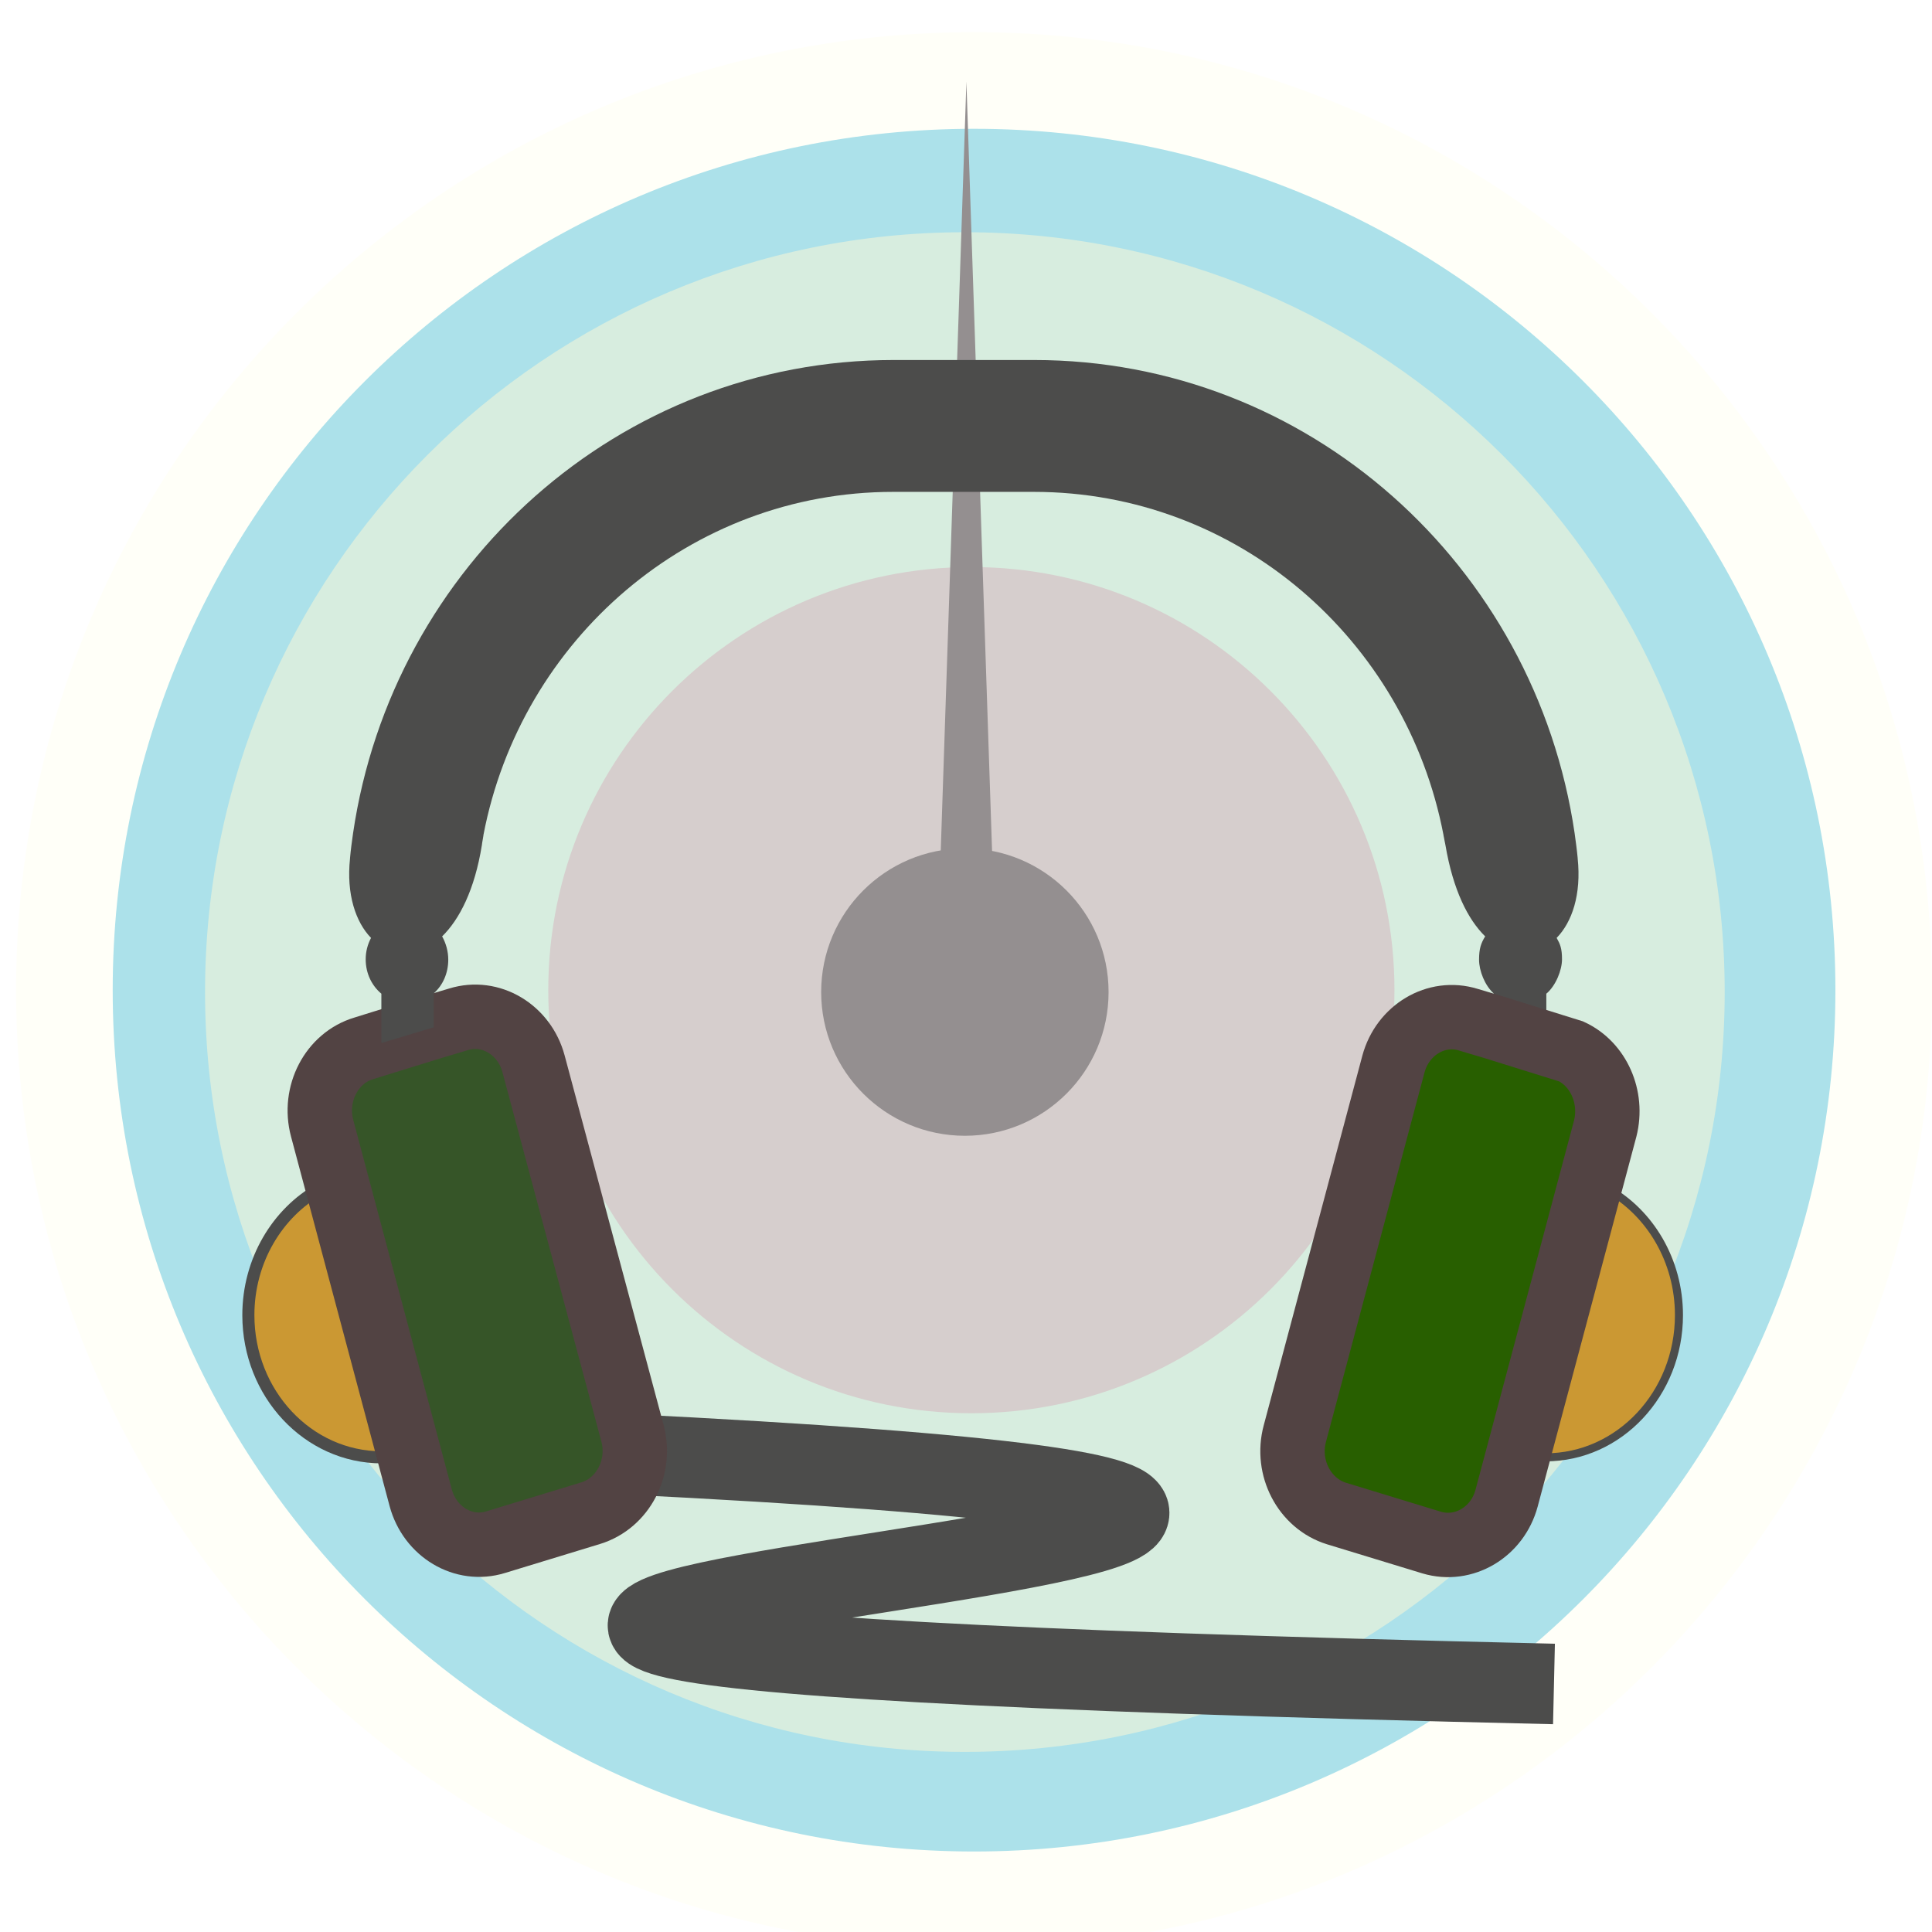
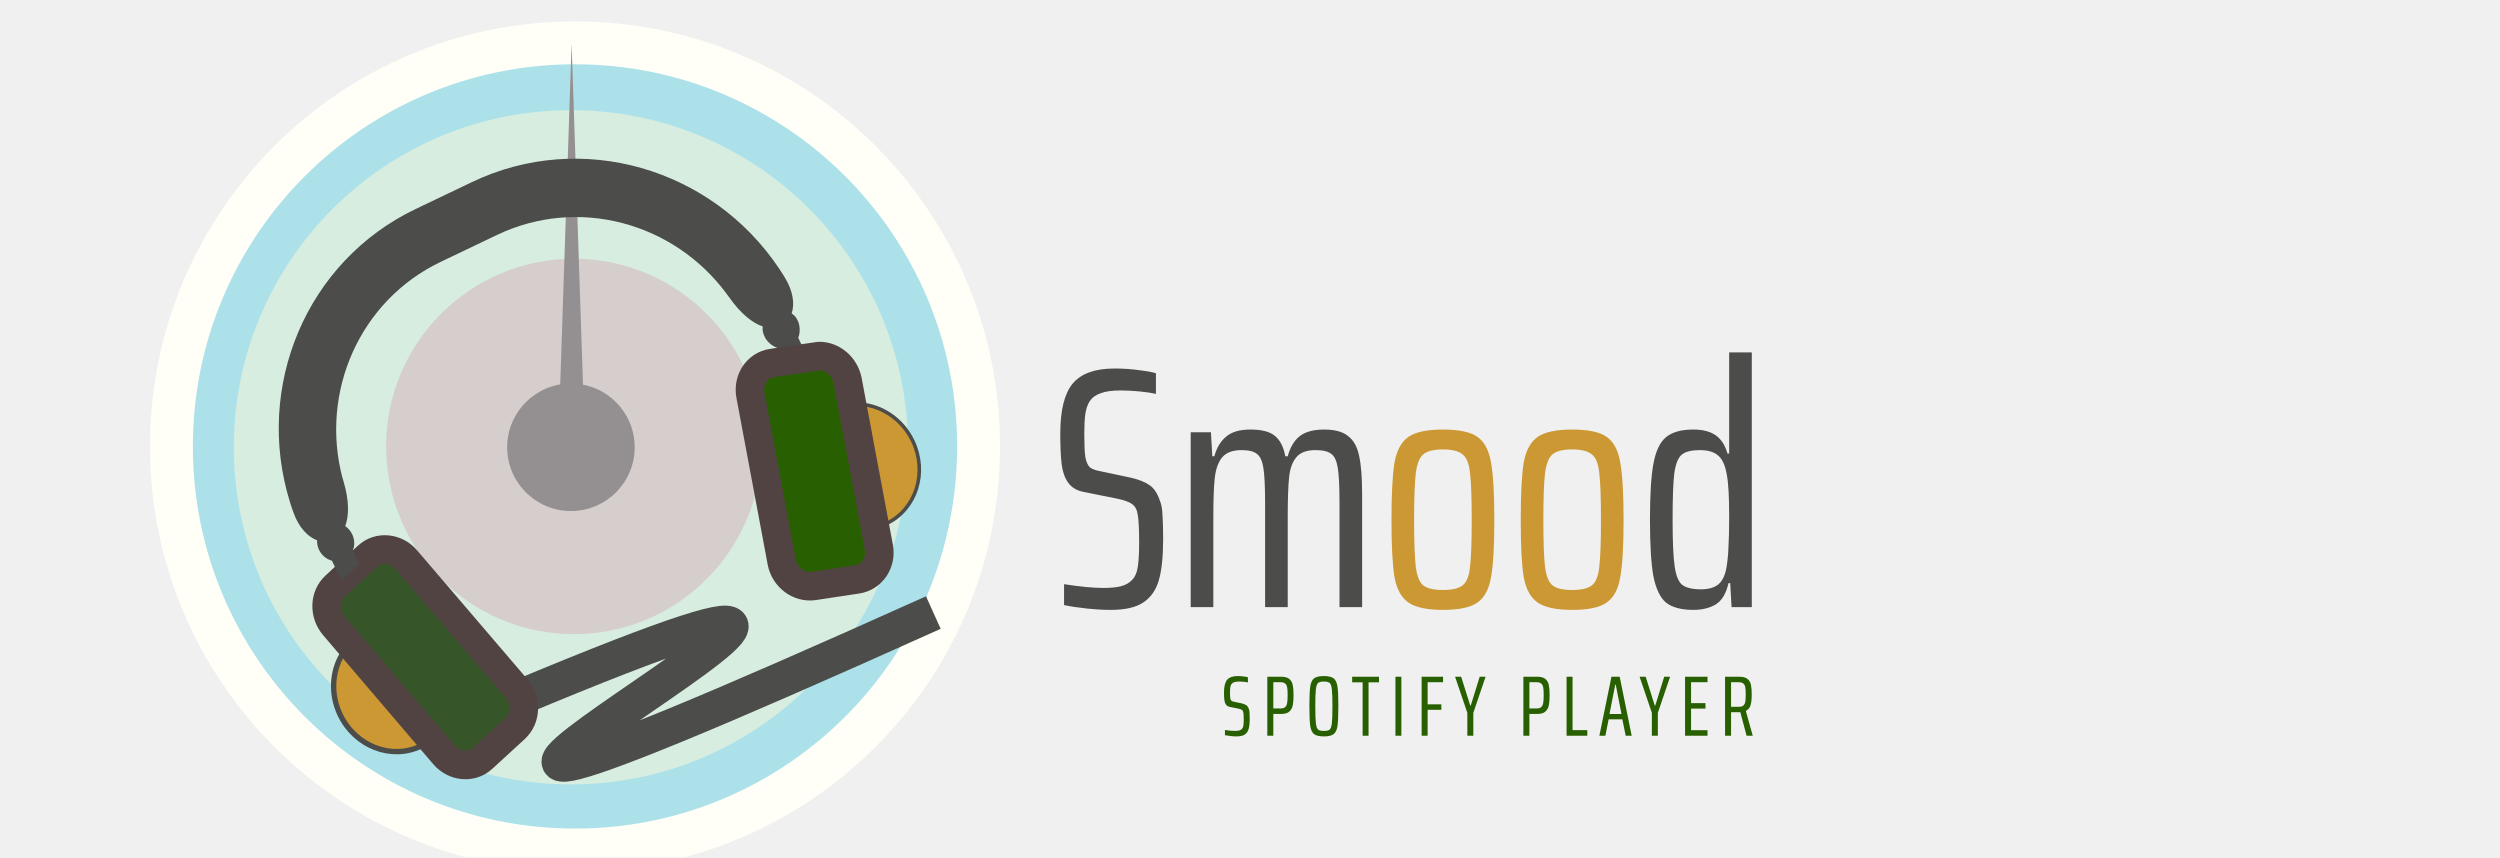
- <svg xmlns="http://www.w3.org/2000/svg" width="120" height="120" viewBox="0 0 120 120" fill="none">
+ <svg xmlns="http://www.w3.org/2000/svg" width="350" height="120" viewBox="0 0 350 120" fill="none">
  <g id="Frame 2" clip-path="url(#clip0)">
-     <rect width="120" height="120" fill="white" />
+     <g id="Smood">
+       <path d="M155.496 85.384C154.472 85.384 153.352 85.32 152.136 85.192C150.92 85.064 149.864 84.904 148.968 84.712V81.784C151.208 82.136 153.048 82.312 154.488 82.312C155.512 82.312 156.328 82.232 156.936 82.072C157.576 81.912 158.104 81.608 158.52 81.16C158.904 80.776 159.16 80.184 159.288 79.384C159.416 78.552 159.48 77.432 159.48 76.024C159.48 74.104 159.416 72.792 159.288 72.088C159.192 71.384 158.936 70.888 158.52 70.6C158.136 70.28 157.384 70.008 156.264 69.784L151.704 68.872C150.744 68.68 150.024 68.248 149.544 67.576C149.064 66.904 148.76 66.04 148.632 64.984C148.504 63.928 148.44 62.504 148.44 60.712C148.44 57.448 149.016 55.112 150.168 53.704C151.352 52.296 153.304 51.592 156.024 51.592C157.272 51.592 158.44 51.672 159.528 51.832C160.616 51.96 161.384 52.104 161.832 52.264V55.144C161.288 55.016 160.552 54.904 159.624 54.808C158.696 54.712 157.784 54.664 156.888 54.664C155.704 54.664 154.776 54.792 154.104 55.048C153.432 55.272 152.92 55.64 152.568 56.152C152.248 56.664 152.04 57.272 151.944 57.976C151.848 58.68 151.8 59.592 151.8 60.712C151.8 62.216 151.848 63.304 151.944 63.976C152.072 64.648 152.28 65.128 152.568 65.416C152.888 65.672 153.416 65.864 154.152 65.992L158.232 66.856C159.384 67.112 160.28 67.464 160.92 67.912C161.56 68.328 162.056 69.08 162.408 70.168C162.6 70.616 162.712 71.24 162.744 72.04C162.808 72.84 162.84 73.992 162.84 75.496C162.84 77.96 162.632 79.896 162.216 81.304C161.8 82.68 161.064 83.704 160.008 84.376C158.984 85.048 157.48 85.384 155.496 85.384ZM187.53 70.456C187.53 68.152 187.45 66.504 187.29 65.512C187.13 64.52 186.826 63.864 186.378 63.544C185.93 63.192 185.194 63.016 184.17 63.016C182.922 63.016 182.026 63.352 181.482 64.024C180.938 64.664 180.602 65.592 180.474 66.808C180.346 67.992 180.282 69.88 180.282 72.472V85H177.114V70.456C177.114 68.152 177.034 66.504 176.874 65.512C176.714 64.52 176.41 63.864 175.962 63.544C175.546 63.192 174.826 63.016 173.802 63.016C172.554 63.016 171.642 63.368 171.066 64.072C170.522 64.776 170.186 65.752 170.058 67C169.93 68.216 169.866 70.04 169.866 72.472V85H166.698V60.52H169.53L169.722 63.88H170.01C170.33 62.696 170.874 61.784 171.642 61.144C172.41 60.472 173.546 60.136 175.05 60.136C176.618 60.136 177.754 60.424 178.458 61C179.194 61.576 179.69 62.536 179.946 63.88H180.282C180.602 62.664 181.146 61.736 181.914 61.096C182.714 60.456 183.866 60.136 185.37 60.136C186.874 60.136 187.994 60.44 188.73 61.048C189.498 61.624 190.01 62.536 190.266 63.784C190.554 65.032 190.698 66.824 190.698 69.16V85H187.53V70.456ZM237.092 85.384C235.396 85.384 234.116 85.048 233.252 84.376C232.42 83.672 231.828 82.44 231.476 80.68C231.156 78.92 230.996 76.28 230.996 72.76C230.996 69.272 231.156 66.664 231.476 64.936C231.796 63.176 232.372 61.944 233.204 61.24C234.068 60.504 235.348 60.136 237.044 60.136C238.388 60.136 239.444 60.408 240.212 60.952C240.98 61.496 241.524 62.344 241.844 63.496H242.084V49.336H245.252V85H242.42L242.228 81.64H241.988C241.668 83.08 241.076 84.072 240.212 84.616C239.348 85.128 238.308 85.384 237.092 85.384ZM238.148 82.504C239.172 82.504 239.972 82.28 240.548 81.832C241.124 81.352 241.508 80.568 241.7 79.48C241.86 78.552 241.956 77.56 241.988 76.504C242.052 75.448 242.084 74.04 242.084 72.28C242.084 69.528 241.972 67.576 241.748 66.424C241.524 65.144 241.124 64.264 240.548 63.784C239.972 63.272 239.124 63.016 238.004 63.016C236.82 63.016 235.972 63.224 235.46 63.64C234.948 64.056 234.596 64.92 234.404 66.232C234.244 67.544 234.164 69.72 234.164 72.76C234.164 75.8 234.26 77.976 234.452 79.288C234.644 80.6 234.996 81.464 235.508 81.88C236.052 82.296 236.932 82.504 238.148 82.504Z" fill="#4C4C4B" />
+       <path d="M202.008 85.384C199.8 85.384 198.2 85.048 197.208 84.376C196.216 83.704 195.56 82.536 195.24 80.872C194.952 79.208 194.808 76.52 194.808 72.808C194.808 69.096 194.952 66.392 195.24 64.696C195.56 63 196.216 61.816 197.208 61.144C198.2 60.472 199.8 60.136 202.008 60.136C204.248 60.136 205.848 60.472 206.808 61.144C207.8 61.816 208.44 63 208.728 64.696C209.048 66.36 209.208 69.064 209.208 72.808C209.208 76.52 209.048 79.208 208.728 80.872C208.44 82.536 207.8 83.704 206.808 84.376C205.848 85.048 204.248 85.384 202.008 85.384ZM202.008 82.6C203.32 82.6 204.248 82.376 204.792 81.928C205.336 81.48 205.672 80.632 205.8 79.384C205.96 78.136 206.04 75.944 206.04 72.808C206.04 69.64 205.96 67.432 205.8 66.184C205.672 64.936 205.336 64.088 204.792 63.64C204.248 63.16 203.32 62.92 202.008 62.92C200.696 62.92 199.768 63.16 199.224 63.64C198.712 64.088 198.376 64.952 198.216 66.232C198.056 67.48 197.976 69.672 197.976 72.808C197.976 75.912 198.056 78.104 198.216 79.384C198.376 80.632 198.712 81.48 199.224 81.928C199.768 82.376 200.696 82.6 202.008 82.6ZM220.102 85.384C217.894 85.384 216.294 85.048 215.302 84.376C214.31 83.704 213.654 82.536 213.334 80.872C213.046 79.208 212.902 76.52 212.902 72.808C212.902 69.096 213.046 66.392 213.334 64.696C213.654 63 214.31 61.816 215.302 61.144C216.294 60.472 217.894 60.136 220.102 60.136C222.342 60.136 223.942 60.472 224.902 61.144C225.894 61.816 226.534 63 226.822 64.696C227.142 66.36 227.302 69.064 227.302 72.808C227.302 76.52 227.142 79.208 226.822 80.872C226.534 82.536 225.894 83.704 224.902 84.376C223.942 85.048 222.342 85.384 220.102 85.384ZM220.102 82.6C221.414 82.6 222.342 82.376 222.886 81.928C223.43 81.48 223.766 80.632 223.894 79.384C224.054 78.136 224.134 75.944 224.134 72.808C224.134 69.64 224.054 67.432 223.894 66.184C223.766 64.936 223.43 64.088 222.886 63.64C222.342 63.16 221.414 62.92 220.102 62.92C218.79 62.92 217.862 63.16 217.318 63.64C216.806 64.088 216.47 64.952 216.31 66.232C216.15 67.48 216.07 69.672 216.07 72.808C216.07 75.912 216.15 78.104 216.31 79.384C216.47 80.632 216.806 81.48 217.318 81.928C217.862 82.376 218.79 82.6 220.102 82.6Z" fill="#CB9833" />
+     </g>
+     <path id="SPOTIFY PLAYER" d="M173.124 103.096C172.868 103.096 172.588 103.08 172.284 103.048C171.98 103.016 171.716 102.976 171.492 102.928V102.196C172.052 102.284 172.512 102.328 172.872 102.328C173.128 102.328 173.332 102.308 173.484 102.268C173.644 102.228 173.776 102.152 173.88 102.04C173.976 101.944 174.04 101.796 174.072 101.596C174.104 101.388 174.12 101.108 174.12 100.756C174.12 100.276 174.104 99.948 174.072 99.772C174.048 99.596 173.984 99.472 173.88 99.4C173.784 99.32 173.596 99.252 173.316 99.196L172.176 98.968C171.936 98.92 171.756 98.812 171.636 98.644C171.516 98.476 171.44 98.26 171.408 97.996C171.376 97.732 171.36 97.376 171.36 96.928C171.36 96.112 171.504 95.528 171.792 95.176C172.088 94.824 172.576 94.648 173.256 94.648C173.568 94.648 173.86 94.668 174.132 94.708C174.404 94.74 174.596 94.776 174.708 94.816V95.536C174.572 95.504 174.388 95.476 174.156 95.452C173.924 95.428 173.696 95.416 173.472 95.416C173.176 95.416 172.944 95.448 172.776 95.512C172.608 95.568 172.48 95.66 172.392 95.788C172.312 95.916 172.26 96.068 172.236 96.244C172.212 96.42 172.2 96.648 172.2 96.928C172.2 97.304 172.212 97.576 172.236 97.744C172.268 97.912 172.32 98.032 172.392 98.104C172.472 98.168 172.604 98.216 172.788 98.248L173.808 98.464C174.096 98.528 174.32 98.616 174.48 98.728C174.64 98.832 174.764 99.02 174.852 99.292C174.9 99.404 174.928 99.56 174.936 99.76C174.952 99.96 174.96 100.248 174.96 100.624C174.96 101.24 174.908 101.724 174.804 102.076C174.7 102.42 174.516 102.676 174.252 102.844C173.996 103.012 173.62 103.096 173.124 103.096ZM177.425 94.744H179.381C179.893 94.744 180.273 94.852 180.521 95.068C180.769 95.284 180.925 95.572 180.989 95.932C181.061 96.284 181.097 96.756 181.097 97.348C181.097 97.916 181.061 98.38 180.989 98.74C180.917 99.1 180.757 99.392 180.509 99.616C180.261 99.84 179.885 99.952 179.381 99.952H178.265V103H177.425V94.744ZM179.273 99.184C179.569 99.184 179.785 99.12 179.921 98.992C180.065 98.864 180.157 98.676 180.197 98.428C180.245 98.18 180.269 97.82 180.269 97.348C180.269 96.868 180.249 96.508 180.209 96.268C180.169 96.02 180.077 95.832 179.933 95.704C179.789 95.576 179.569 95.512 179.273 95.512H178.265V99.184H179.273ZM185.342 103.096C184.702 103.096 184.242 102.988 183.962 102.772C183.69 102.556 183.514 102.172 183.434 101.62C183.354 101.068 183.314 100.152 183.314 98.872C183.314 97.592 183.354 96.676 183.434 96.124C183.514 95.572 183.69 95.188 183.962 94.972C184.242 94.756 184.702 94.648 185.342 94.648C185.982 94.648 186.438 94.756 186.71 94.972C186.99 95.188 187.17 95.572 187.25 96.124C187.33 96.676 187.37 97.592 187.37 98.872C187.37 100.152 187.33 101.068 187.25 101.62C187.17 102.172 186.99 102.556 186.71 102.772C186.438 102.988 185.982 103.096 185.342 103.096ZM185.342 102.328C185.726 102.328 185.994 102.268 186.146 102.148C186.298 102.02 186.402 101.728 186.458 101.272C186.514 100.808 186.542 100.008 186.542 98.872C186.542 97.736 186.514 96.94 186.458 96.484C186.402 96.02 186.298 95.728 186.146 95.608C185.994 95.48 185.726 95.416 185.342 95.416C184.958 95.416 184.69 95.48 184.538 95.608C184.386 95.728 184.282 96.02 184.226 96.484C184.17 96.94 184.142 97.736 184.142 98.872C184.142 100.008 184.17 100.808 184.226 101.272C184.282 101.728 184.386 102.02 184.538 102.148C184.69 102.268 184.958 102.328 185.342 102.328ZM190.768 103V95.524H189.304V94.744H193.06V95.524H191.596V103H190.768ZM195.363 103V94.744H196.191V103H195.363ZM199.028 103V94.744H202.028V95.512H199.868V98.608H201.788V99.376H199.868V103H199.028ZM205.426 103V99.796L203.71 94.744H204.562L205.834 98.776H205.906L207.154 94.744H207.982L206.266 99.796V103H205.426ZM213.274 94.744H215.23C215.742 94.744 216.122 94.852 216.37 95.068C216.618 95.284 216.774 95.572 216.838 95.932C216.91 96.284 216.946 96.756 216.946 97.348C216.946 97.916 216.91 98.38 216.838 98.74C216.766 99.1 216.606 99.392 216.358 99.616C216.11 99.84 215.734 99.952 215.23 99.952H214.114V103H213.274V94.744ZM215.122 99.184C215.418 99.184 215.634 99.12 215.77 98.992C215.914 98.864 216.006 98.676 216.046 98.428C216.094 98.18 216.118 97.82 216.118 97.348C216.118 96.868 216.098 96.508 216.058 96.268C216.018 96.02 215.926 95.832 215.782 95.704C215.638 95.576 215.418 95.512 215.122 95.512H214.114V99.184H215.122ZM219.319 103V94.744H220.159V102.22H222.223V103H219.319ZM227.596 103L227.128 100.708H225.208L224.752 103H223.912L225.604 94.744H226.756L228.436 103H227.596ZM226.204 95.848H226.132L225.328 99.964H227.008L226.204 95.848ZM231.259 103V99.796L229.543 94.744H230.395L231.667 98.776H231.739L232.987 94.744H233.815L232.099 99.796V103H231.259ZM235.909 103V94.744H239.053V95.512H236.749V98.44H238.765V99.208H236.749V102.232H239.053V103H235.909ZM244.521 103L243.645 99.712H243.453H242.349V103H241.509V94.744H243.513C244.025 94.744 244.405 94.848 244.653 95.056C244.901 95.256 245.061 95.528 245.133 95.872C245.205 96.208 245.241 96.66 245.241 97.228C245.241 97.844 245.189 98.34 245.085 98.716C244.981 99.092 244.757 99.36 244.413 99.52L245.385 103H244.521ZM243.417 98.956C243.713 98.956 243.929 98.896 244.065 98.776C244.209 98.656 244.301 98.48 244.341 98.248C244.381 98.016 244.401 97.676 244.401 97.228C244.401 96.78 244.381 96.444 244.341 96.22C244.301 95.988 244.209 95.812 244.065 95.692C243.929 95.572 243.713 95.512 243.417 95.512H242.349V98.956H243.417Z" fill="#285F00" />
    <g id="Record">
      <g id="Group">
-         <path id="Vector" d="M116.5 61.5C116.5 92.428 91.428 117.5 60.5 117.5C29.572 117.5 4.5 92.428 4.5 61.5C4.5 30.572 29.572 5.5 60.5 5.5C91.428 5.5 116.5 30.572 116.5 61.5Z" fill="#ACE1EA" stroke="#FFFFF8" stroke-linejoin="round" />
-         <path id="Vector_2" d="M60.5 118C91.704 118 117 92.704 117 61.5C117 30.296 91.704 5 60.5 5C29.296 5 4 30.296 4 61.5C4 92.704 29.296 118 60.5 118Z" stroke="#FFFFF8" stroke-width="6" stroke-miterlimit="10" stroke-linejoin="round" />
+         <path id="Vector" d="M136.5 62.5C136.5 93.428 111.428 118.5 80.5 118.5C49.572 118.5 24.5 93.428 24.5 62.5C24.5 31.572 49.572 6.5 80.5 6.5C111.428 6.5 136.5 31.572 136.5 62.5Z" fill="#ACE1EA" stroke="#FFFFF8" stroke-linejoin="round" />
+         <path id="Vector_2" d="M80.5 119C111.704 119 137 93.704 137 62.5C137 31.296 111.704 6 80.5 6C49.296 6 24 31.296 24 62.5C24 93.704 49.296 119 80.5 119Z" stroke="#FFFFF8" stroke-width="6" stroke-miterlimit="10" stroke-linejoin="round" />
      </g>
-       <path id="Vector_3" d="M59.93 108.813C85.995 108.813 107.124 87.683 107.124 61.619C107.124 35.554 85.995 14.425 59.93 14.425C33.866 14.425 12.736 35.554 12.736 61.619C12.736 87.683 33.866 108.813 59.93 108.813Z" fill="#D7EDDF" />
-       <path id="Vector_4" d="M60.334 87.78C74.848 87.78 86.613 76.014 86.613 61.5C86.613 46.986 74.848 35.22 60.334 35.22C45.82 35.22 34.054 46.986 34.054 61.5C34.054 76.014 45.82 87.78 60.334 87.78Z" fill="#D6CECD" />
-       <path id="Vector_5" d="M59.93 70.545C64.86 70.545 68.856 66.548 68.856 61.619C68.856 56.689 64.86 52.693 59.93 52.693C55.001 52.693 51.004 56.689 51.004 61.619C51.004 66.548 55.001 70.545 59.93 70.545Z" fill="#948F90" />
-       <path id="Polygon 1" d="M60.025 5.071L61.67 54.39H58.38L60.025 5.071Z" fill="#948F90" />
+       <path id="Vector_3" d="M79.93 109.813C105.995 109.813 127.124 88.683 127.124 62.619C127.124 36.554 105.995 15.425 79.93 15.425C53.866 15.425 32.736 36.554 32.736 62.619C32.736 88.683 53.866 109.813 79.93 109.813Z" fill="#D7EDDF" />
+       <path id="Vector_4" d="M80.334 88.78C94.848 88.78 106.613 77.014 106.613 62.5C106.613 47.986 94.848 36.22 80.334 36.22C65.82 36.22 54.054 47.986 54.054 62.5C54.054 77.014 65.82 88.78 80.334 88.78Z" fill="#D6CECD" />
+       <path id="Vector_5" d="M79.93 71.545C84.86 71.545 88.856 67.548 88.856 62.619C88.856 57.689 84.86 53.693 79.93 53.693C75.001 53.693 71.004 57.689 71.004 62.619C71.004 67.548 75.001 71.545 79.93 71.545Z" fill="#948F90" />
+       <path id="Polygon 1" d="M80.025 6.071L81.67 55.39H78.38L80.025 6.071Z" fill="#948F90" />
    </g>
    <g id="HeadPhones">
-       <path id="Vector_6" d="M38.429 90.303C139.346 95.312 -45.87 101.318 96.52 104.594" stroke="#4C4C4B" stroke-width="5" stroke-miterlimit="10" />
-       <path id="Vector_7" fill-rule="evenodd" clip-rule="evenodd" d="M24.304 90.493C24.114 90.517 23.901 90.517 23.711 90.517C19.129 90.517 15.426 86.552 15.426 81.686C15.426 78.291 17.23 75.323 19.865 73.852L24.304 90.493Z" fill="#CB9833" stroke="#4C4C4B" stroke-width="0.75" stroke-miterlimit="10" />
-       <path id="Vector_8" d="M23.663 64.783L22.595 65.116C20.601 65.709 19.438 67.941 20.008 70.077L26.132 93.033C26.702 95.146 28.791 96.404 30.785 95.787L36.696 93.983C38.691 93.366 39.854 91.158 39.284 89.021L33.136 66.065C32.566 63.952 30.477 62.694 28.483 63.311L26.892 63.786L23.663 64.783Z" fill="#365528" stroke="#524343" stroke-width="4" stroke-miterlimit="10" />
-       <path id="Vector_9" d="M97.113 65.116L96.045 64.783V61.721C96.639 61.222 97.019 60.249 97.019 59.584C97.019 58.896 96.9 58.635 96.686 58.255C97.636 57.282 98.229 55.572 97.992 53.317V53.293C97.944 52.771 97.873 52.273 97.802 51.75C95.357 35.109 81.255 22.361 64.234 22.361C61.718 22.361 57.991 22.361 55.498 22.361C38.477 22.361 24.376 35.109 21.93 51.75C21.859 52.249 21.788 52.771 21.741 53.293V53.317C21.503 55.548 22.097 57.282 23.046 58.255C22.832 58.658 22.714 59.109 22.714 59.584C22.714 60.463 23.094 61.222 23.687 61.721V64.783L26.939 63.81V61.697C27.509 61.199 27.842 60.439 27.842 59.608C27.842 59.086 27.699 58.587 27.462 58.16C28.53 57.115 29.48 55.287 29.931 52.486C29.954 52.273 30.002 52.083 30.026 51.893V51.869C32.352 39.714 42.869 30.551 55.474 30.551C57.967 30.551 61.718 30.551 64.21 30.551C76.84 30.551 87.333 39.714 89.659 51.869V51.893C89.707 52.083 89.73 52.296 89.778 52.486C90.253 55.287 91.178 57.115 92.247 58.16C91.986 58.587 91.867 58.919 91.867 59.608C91.867 60.296 92.223 61.199 92.769 61.697V63.81L97.564 65.305C97.422 65.234 97.256 65.163 97.113 65.116Z" fill="#4C4C4B" />
-       <path id="Vector_10" fill-rule="evenodd" clip-rule="evenodd" d="M95.38 90.493C95.57 90.517 95.784 90.517 95.998 90.517C100.579 90.517 104.283 86.552 104.283 81.686C104.283 78.291 102.479 75.323 99.844 73.852L95.38 90.493Z" fill="#CB9833" stroke="#4C4C4B" stroke-width="0.5" stroke-miterlimit="10" />
-       <path id="Vector_11" d="M97.588 65.305L92.793 63.81L91.202 63.335C89.208 62.718 87.119 63.976 86.549 66.089L80.425 89.045C79.855 91.158 81.018 93.389 83.012 94.007L88.923 95.811C90.917 96.404 93.007 95.17 93.576 93.057L99.701 70.101C100.2 68.13 99.274 66.089 97.588 65.305Z" fill="#285F00" stroke="#524343" stroke-width="4" stroke-miterlimit="10" />
+       <path id="Vector_6" d="M72.095 97.921C165.303 58.912 0.792 144.218 130.668 85.758" stroke="#4C4C4B" stroke-width="5" stroke-miterlimit="10" />
+       <path id="Vector_7" fill-rule="evenodd" clip-rule="evenodd" d="M59.434 104.184C59.273 104.288 59.08 104.38 58.908 104.462C54.775 106.438 49.724 104.458 47.624 100.068C46.16 97.005 46.508 93.55 48.251 91.085L59.434 104.184Z" fill="#CB9833" stroke="#4C4C4B" stroke-width="0.75" stroke-miterlimit="10" />
+       <path id="Vector_8" d="M47.766 81.265L46.946 82.026C45.403 83.422 45.316 85.937 46.751 87.618L62.178 105.688C63.604 107.348 66.031 107.582 67.564 106.165L72.119 101.988C73.652 100.571 73.749 98.077 72.313 96.395L56.865 78.337C55.439 76.676 53.012 76.442 51.479 77.859L50.249 78.973L47.766 81.265Z" fill="#365528" stroke="#524343" stroke-width="4" stroke-miterlimit="10" />
+       <path id="Vector_9" d="M114.176 49.885L113.069 50.046L111.748 47.283C112.068 46.577 111.991 45.535 111.704 44.935C111.408 44.314 111.188 44.13 110.831 43.879C111.268 42.592 111.066 40.794 109.879 38.861L109.869 38.84C109.601 38.389 109.322 37.97 109.032 37.53C99.648 23.57 81.428 18.151 66.071 25.493C63.801 26.578 60.438 28.186 58.19 29.261C42.833 36.602 35.609 54.186 40.581 70.254C40.732 70.735 40.893 71.237 41.075 71.729L41.086 71.75C41.834 73.866 43.117 75.173 44.393 75.642C44.375 76.098 44.462 76.556 44.667 76.984C45.046 77.777 45.716 78.299 46.467 78.492L47.788 81.255L50.302 78.974L49.391 77.068C49.69 76.373 49.662 75.544 49.303 74.794C49.078 74.323 48.735 73.935 48.336 73.652C48.849 72.248 48.918 70.19 48.116 67.468C48.046 67.265 48.007 67.073 47.946 66.891L47.936 66.87C44.792 54.901 50.328 42.097 61.701 36.66C63.95 35.585 67.334 33.967 69.582 32.892C80.977 27.445 94.396 31.186 101.737 41.149L101.747 41.17C101.872 41.321 101.986 41.504 102.11 41.654C103.747 43.977 105.371 45.227 106.785 45.708C106.734 46.206 106.77 46.558 107.067 47.179C107.364 47.8 108.074 48.46 108.782 48.674L109.693 50.581L114.665 49.861C114.506 49.859 114.325 49.866 114.176 49.885Z" fill="#4C4C4B" />
+       <path id="Vector_10" fill-rule="evenodd" clip-rule="evenodd" d="M123.558 73.528C123.74 73.467 123.933 73.375 124.125 73.283C128.259 71.307 129.89 66.133 127.791 61.742C126.327 58.679 123.419 56.78 120.407 56.589L123.558 73.528Z" fill="#CB9833" stroke="#4C4C4B" stroke-width="0.5" stroke-miterlimit="10" />
+       <path id="Vector_11" d="M114.686 49.851L109.715 50.57L108.075 50.828C106.01 51.131 104.668 53.167 105.065 55.319L109.441 78.672C109.838 80.824 111.85 82.335 113.915 82.032L120.026 81.11C122.081 80.786 123.434 78.771 123.036 76.619L118.661 53.266C118.261 51.274 116.545 49.831 114.686 49.851Z" fill="#285F00" stroke="#524343" stroke-width="4" stroke-miterlimit="10" />
    </g>
  </g>
  <defs>
    <clipPath id="clip0">
-       <rect width="120" height="120" fill="white" />
+       <rect width="350" height="120" fill="white" />
    </clipPath>
  </defs>
</svg>
